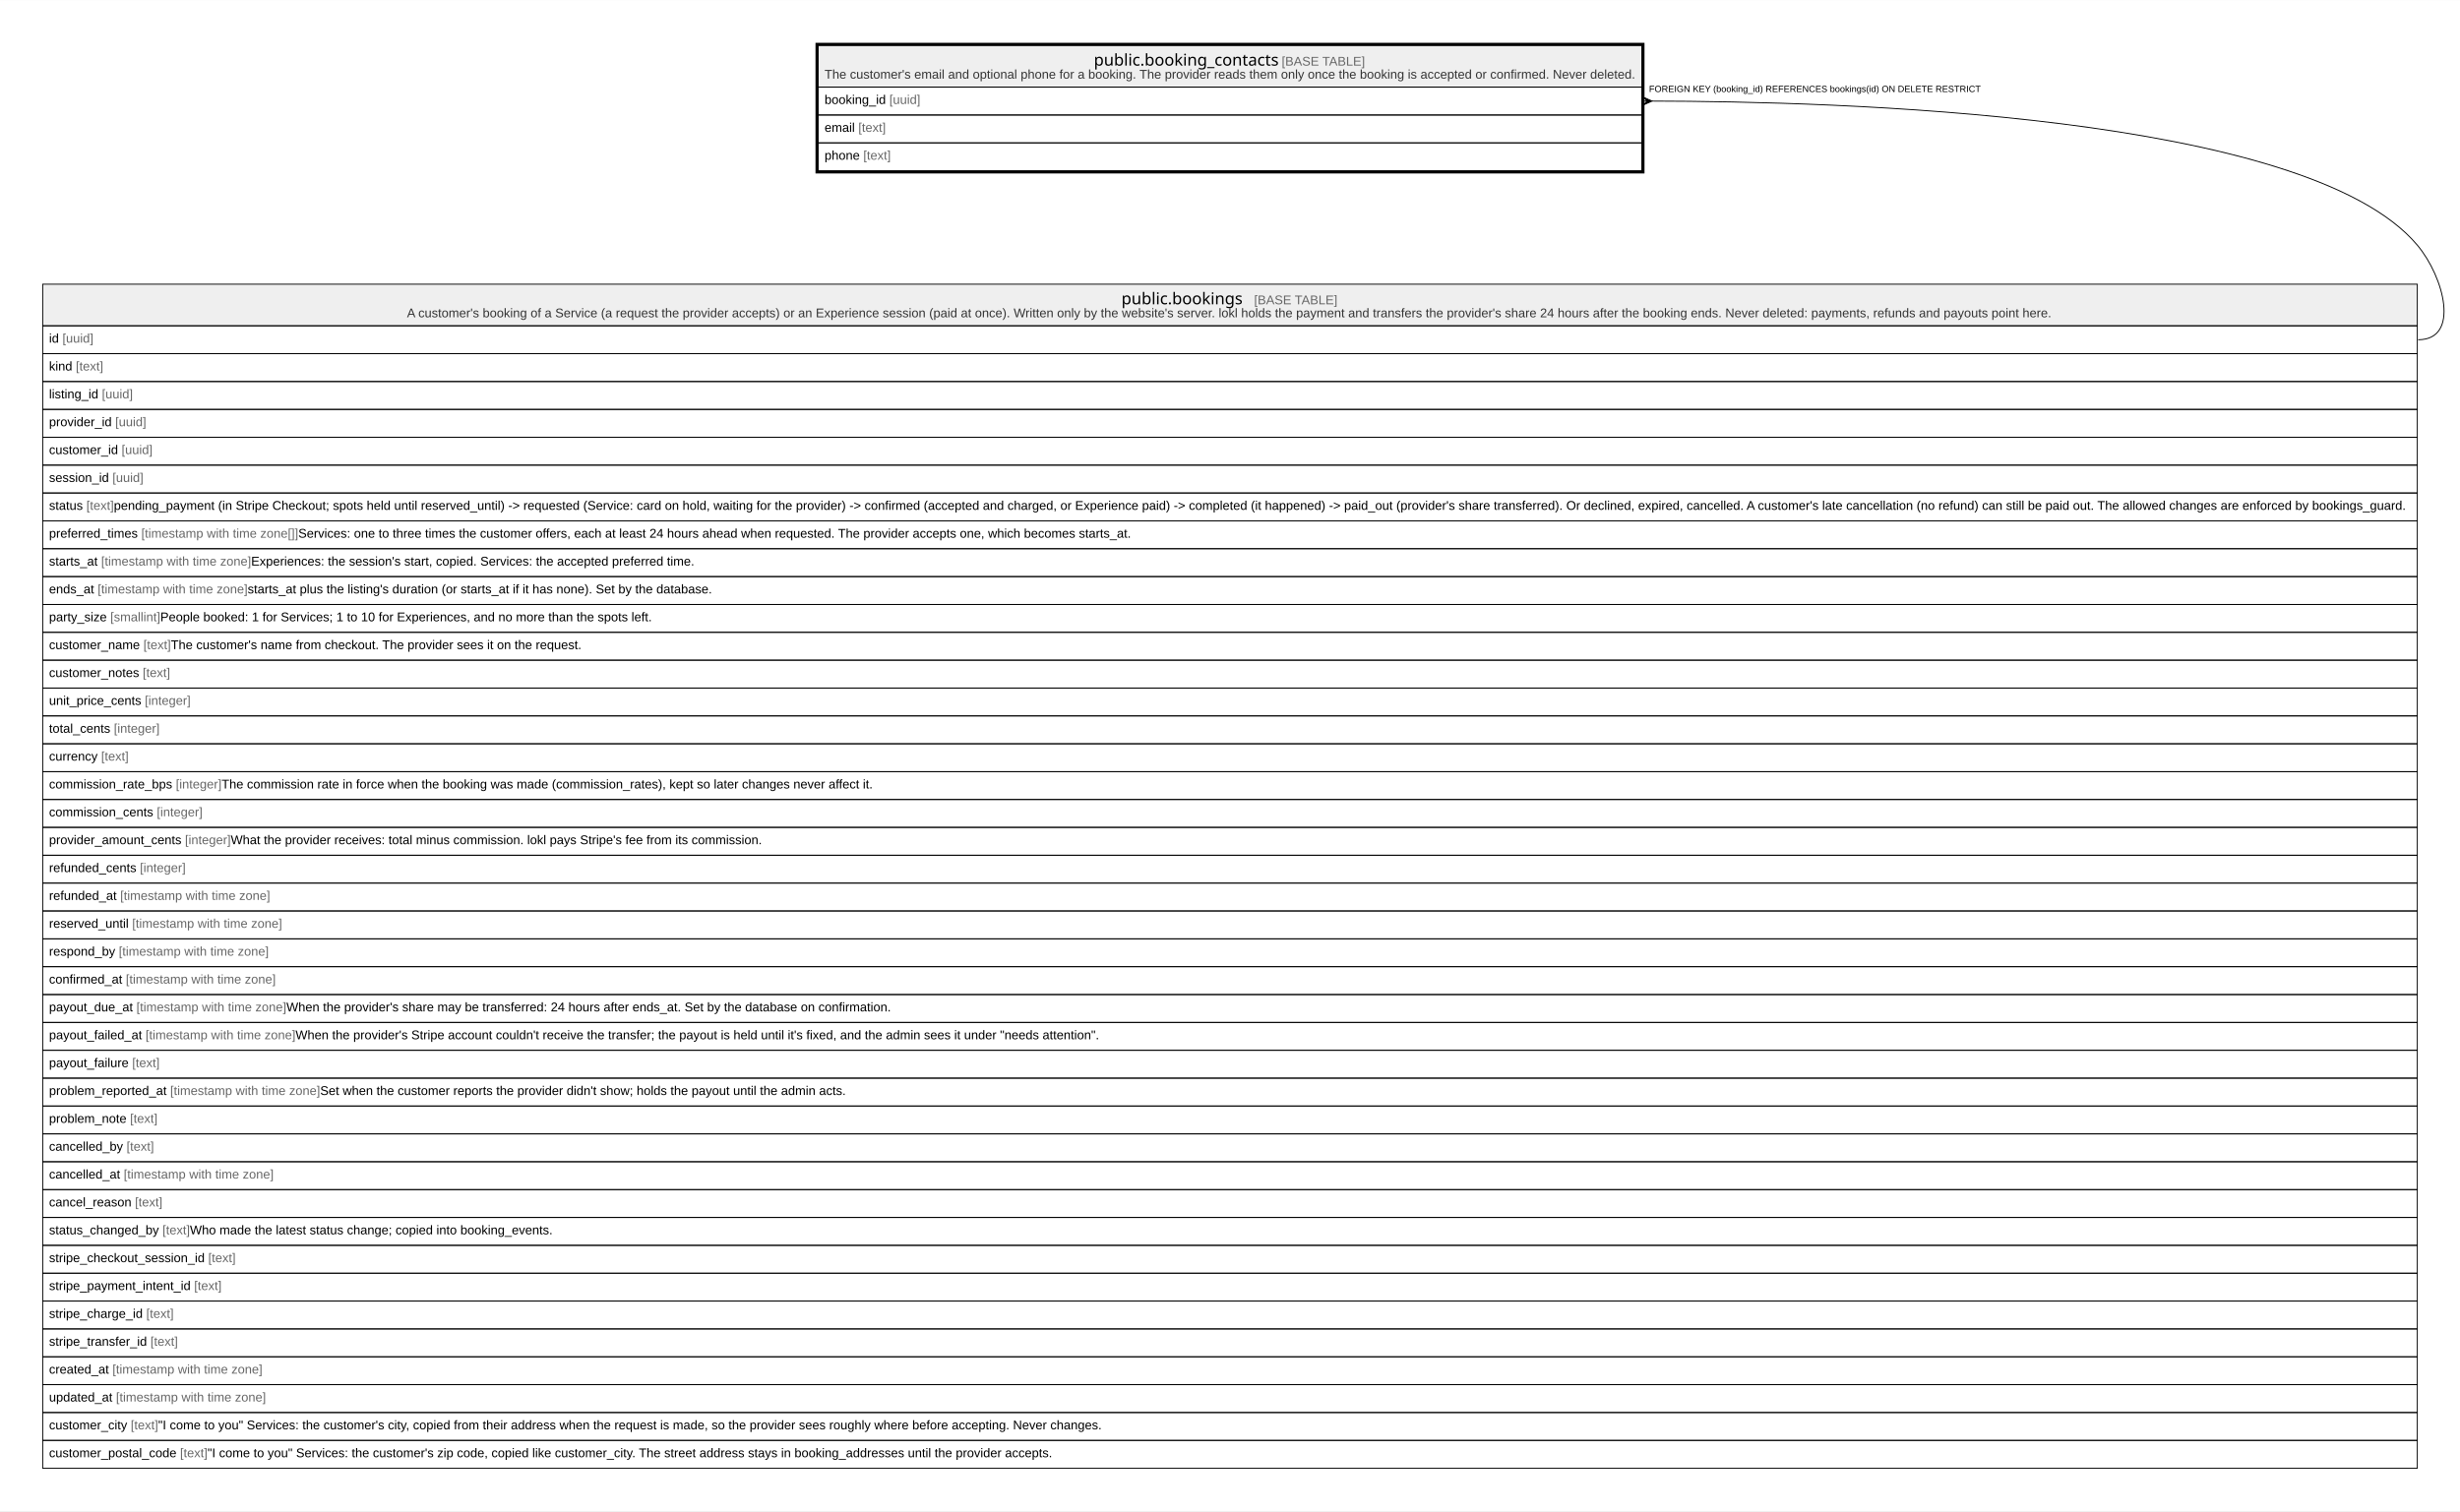
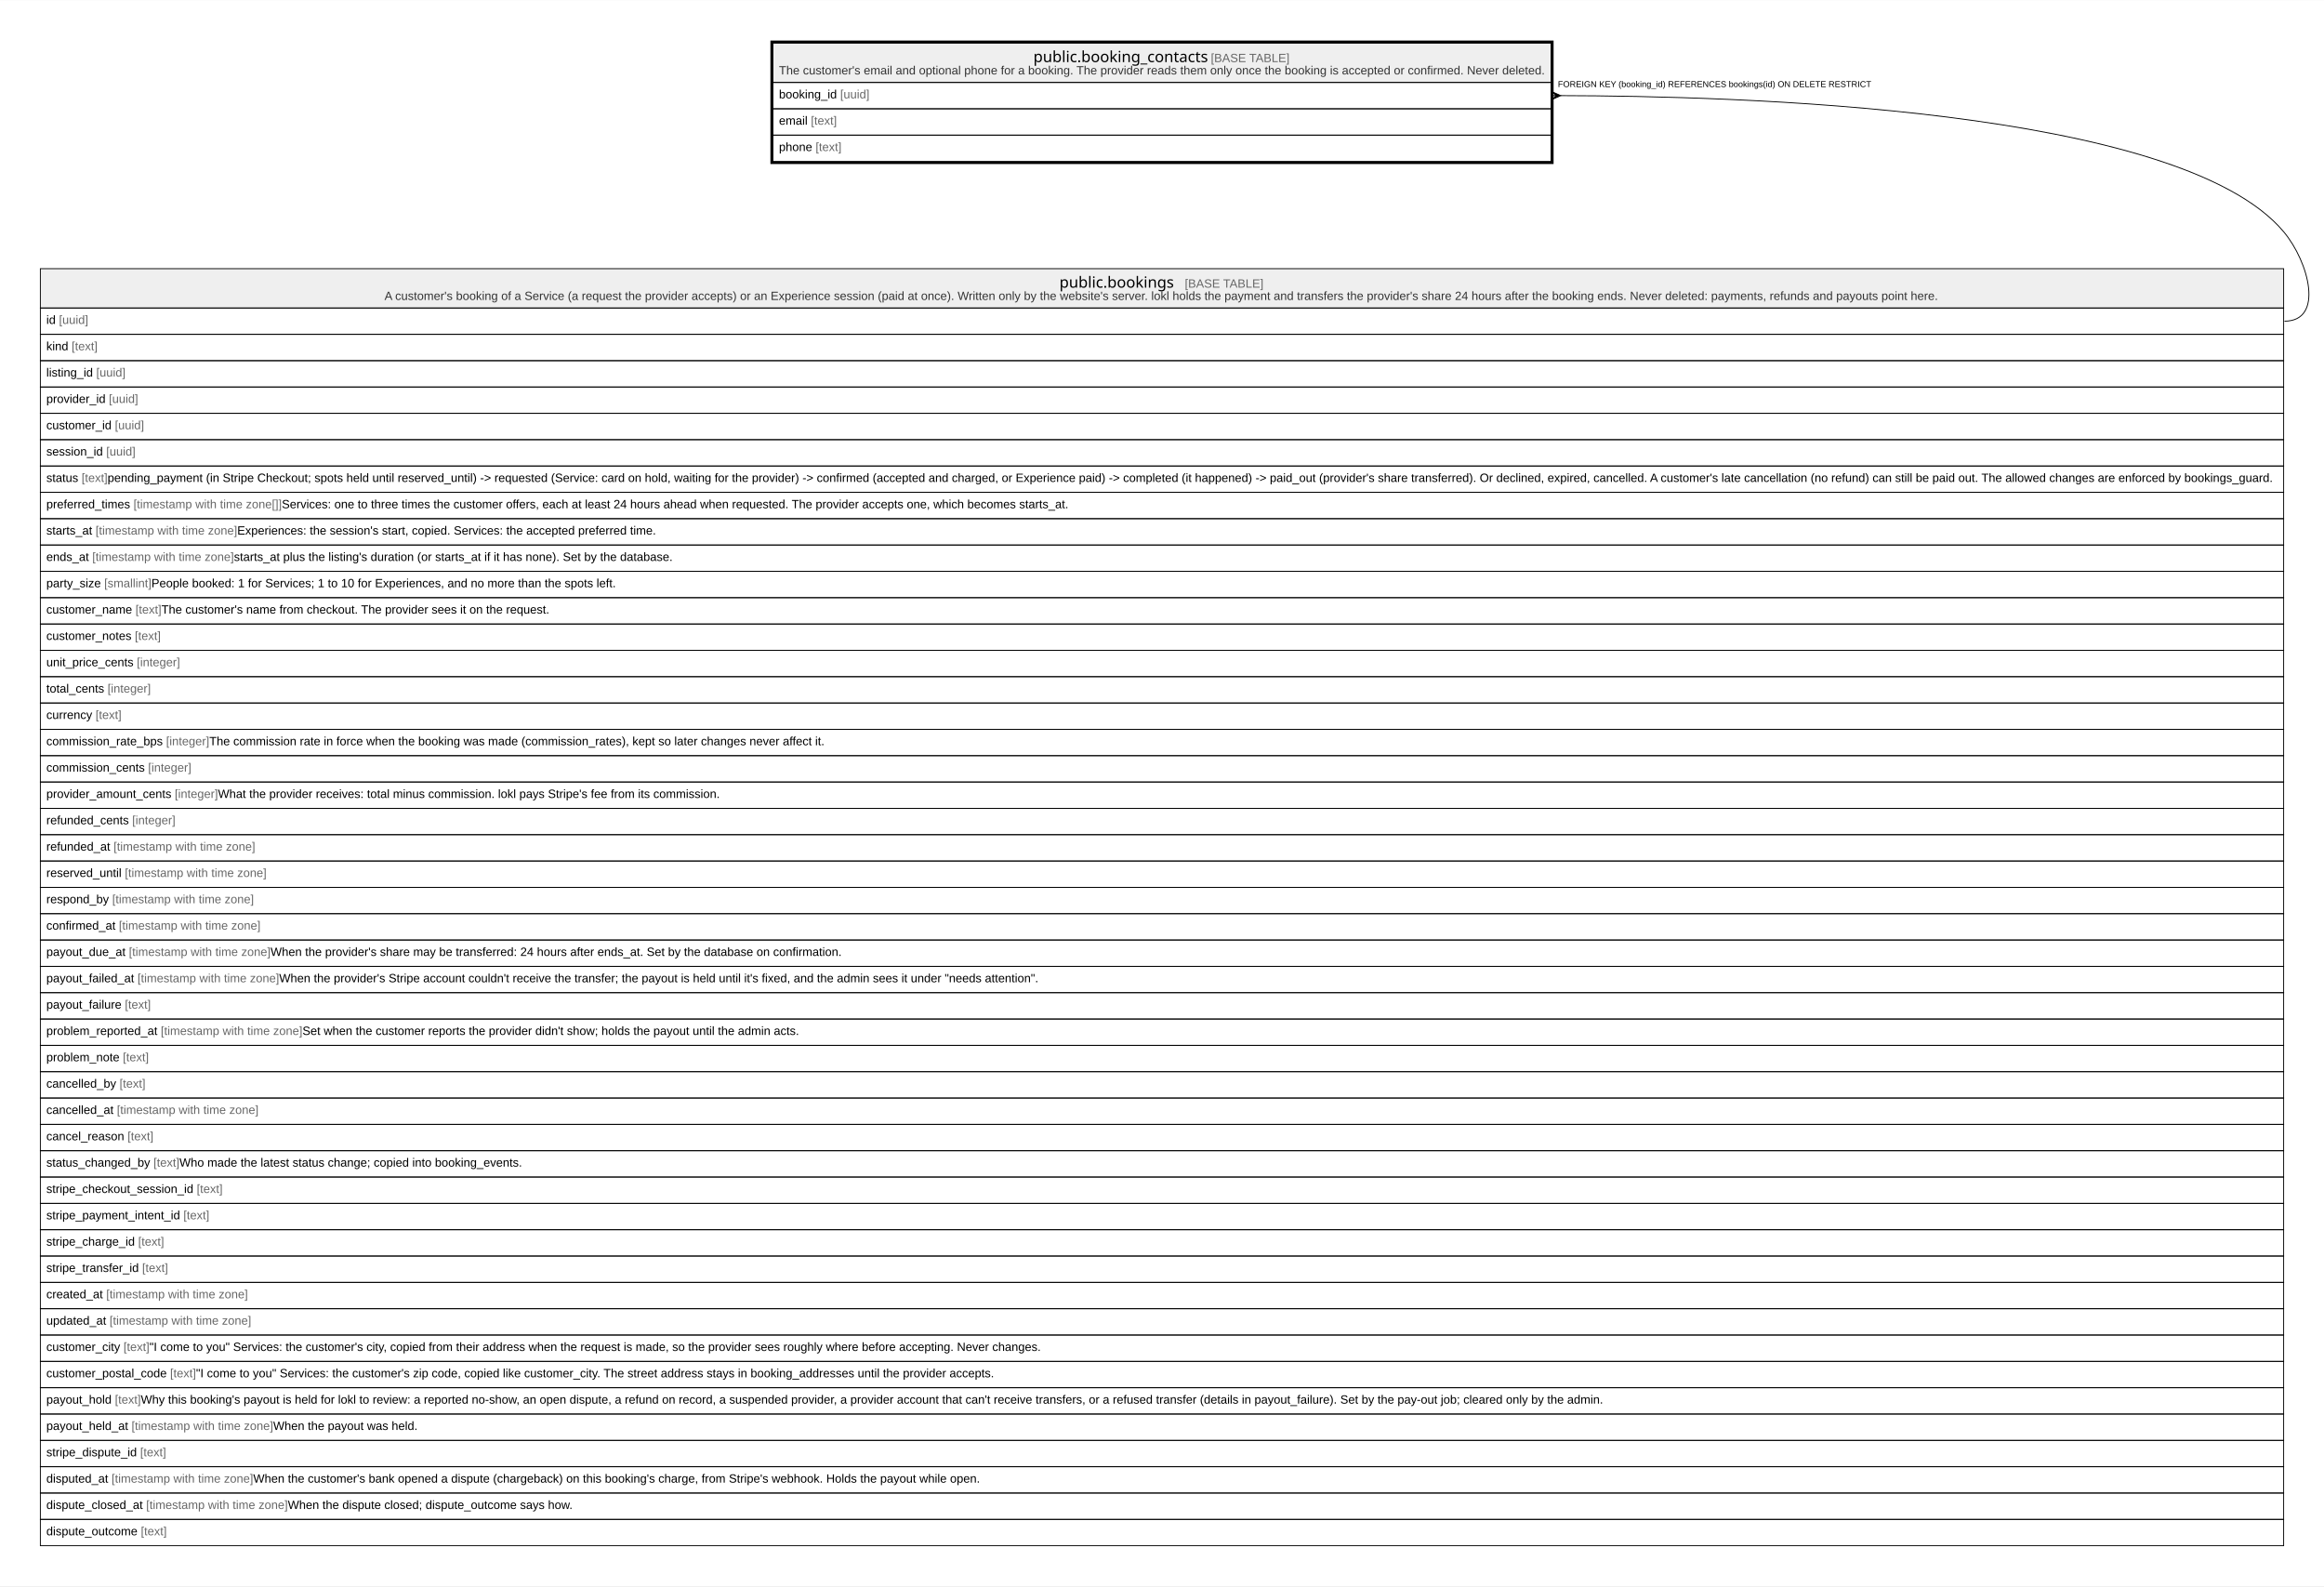
- <svg xmlns="http://www.w3.org/2000/svg" width="2718pt" height="1670pt" viewBox="0.00 0.00 2718.41 1670.00">
-   <g id="graph0" class="graph" transform="scale(1 1) rotate(0) translate(4 1666)">
-     <polygon fill="white" stroke="none" points="-4,4 -4,-1666 2714.41,-1666 2714.41,4 -4,4" />
+ <svg xmlns="http://www.w3.org/2000/svg" width="2718pt" height="1855pt" viewBox="0.00 0.00 2718.41 1854.80">
+   <g id="graph0" class="graph" transform="scale(1 1) rotate(0) translate(4 1850.8)">
+     <polygon fill="white" stroke="none" points="-4,4 -4,-1850.8 2714.41,-1850.8 2714.41,4 -4,4" />
    <g id="node1" class="node">
-       <polygon fill="#efefef" stroke="none" points="900.17,-1569.8 900.17,-1615.8 1810.24,-1615.8 1810.24,-1569.8 900.17,-1569.8" />
-       <polygon fill="none" stroke="black" points="900.17,-1569.8 900.17,-1615.8 1810.24,-1615.8 1810.24,-1569.8 900.17,-1569.8" />
-       <text text-anchor="start" x="1204.73" y="-1593.6" font-family="Arial Bold" font-size="18.00">public.booking_contacts</text>
-       <text text-anchor="start" x="1381.19" y="-1593.6" font-family="Arial" font-size="14.00">    </text>
-       <text text-anchor="start" x="1412.31" y="-1593.6" font-family="Arial" font-size="14.00" fill="#666666">[BASE TABLE]</text>
-       <text text-anchor="start" x="907.17" y="-1579.2" font-family="Arial" font-size="14.00" fill="#333333">The customer's email and optional phone for a booking. The provider reads them only once the booking is accepted or confirmed. Never deleted.</text>
-       <polygon fill="none" stroke="black" points="900.17,-1539 900.17,-1569.8 1810.24,-1569.8 1810.24,-1539 900.17,-1539" />
-       <text text-anchor="start" x="907.17" y="-1551.2" font-family="Arial" font-size="14.00">booking_id </text>
-       <text text-anchor="start" x="978.78" y="-1551.2" font-family="Arial" font-size="14.00" fill="#666666">[uuid]</text>
-       <polygon fill="none" stroke="black" points="900.17,-1508.2 900.17,-1539 1810.24,-1539 1810.24,-1508.2 900.17,-1508.2" />
-       <text text-anchor="start" x="907.17" y="-1520.4" font-family="Arial" font-size="14.00">email </text>
-       <text text-anchor="start" x="944.51" y="-1520.4" font-family="Arial" font-size="14.00" fill="#666666">[text]</text>
-       <polygon fill="none" stroke="black" points="900.17,-1477.4 900.17,-1508.2 1810.24,-1508.2 1810.24,-1477.4 900.17,-1477.4" />
-       <text text-anchor="start" x="907.17" y="-1489.6" font-family="Arial" font-size="14.00">phone </text>
-       <text text-anchor="start" x="949.99" y="-1489.6" font-family="Arial" font-size="14.00" fill="#666666">[text]</text>
-       <polygon fill="none" stroke="black" stroke-width="3" points="898.67,-1475.9 898.67,-1617.3 1811.74,-1617.3 1811.74,-1475.9 898.67,-1475.9" />
+       <polygon fill="#efefef" stroke="none" points="900.17,-1754.6 900.17,-1800.6 1810.24,-1800.6 1810.24,-1754.6 900.17,-1754.6" />
+       <polygon fill="none" stroke="black" points="900.17,-1754.6 900.17,-1800.6 1810.24,-1800.6 1810.24,-1754.6 900.17,-1754.6" />
+       <text text-anchor="start" x="1204.73" y="-1778.4" font-family="Arial Bold" font-size="18.00">public.booking_contacts</text>
+       <text text-anchor="start" x="1381.19" y="-1778.4" font-family="Arial" font-size="14.00">    </text>
+       <text text-anchor="start" x="1412.31" y="-1778.4" font-family="Arial" font-size="14.00" fill="#666666">[BASE TABLE]</text>
+       <text text-anchor="start" x="907.17" y="-1764" font-family="Arial" font-size="14.00" fill="#333333">The customer's email and optional phone for a booking. The provider reads them only once the booking is accepted or confirmed. Never deleted.</text>
+       <polygon fill="none" stroke="black" points="900.17,-1723.8 900.17,-1754.6 1810.24,-1754.6 1810.24,-1723.8 900.17,-1723.8" />
+       <text text-anchor="start" x="907.17" y="-1736" font-family="Arial" font-size="14.00">booking_id </text>
+       <text text-anchor="start" x="978.78" y="-1736" font-family="Arial" font-size="14.00" fill="#666666">[uuid]</text>
+       <polygon fill="none" stroke="black" points="900.17,-1693 900.17,-1723.8 1810.24,-1723.8 1810.24,-1693 900.17,-1693" />
+       <text text-anchor="start" x="907.17" y="-1705.2" font-family="Arial" font-size="14.00">email </text>
+       <text text-anchor="start" x="944.51" y="-1705.2" font-family="Arial" font-size="14.00" fill="#666666">[text]</text>
+       <polygon fill="none" stroke="black" points="900.17,-1662.2 900.17,-1693 1810.24,-1693 1810.24,-1662.2 900.17,-1662.2" />
+       <text text-anchor="start" x="907.17" y="-1674.4" font-family="Arial" font-size="14.00">phone </text>
+       <text text-anchor="start" x="949.99" y="-1674.4" font-family="Arial" font-size="14.00" fill="#666666">[text]</text>
+       <polygon fill="none" stroke="black" stroke-width="3" points="898.67,-1660.7 898.67,-1802.1 1811.74,-1802.1 1811.74,-1660.7 898.67,-1660.7" />
    </g>
    <g id="node2" class="node">
-       <polygon fill="#efefef" stroke="none" points="43.2,-1306 43.2,-1352 2667.21,-1352 2667.21,-1306 43.2,-1306" />
-       <polygon fill="none" stroke="black" points="43.2,-1306 43.2,-1352 2667.21,-1352 2667.21,-1306 43.2,-1306" />
-       <text text-anchor="start" x="1235.21" y="-1329.8" font-family="Arial Bold" font-size="18.00">public.bookings</text>
-       <text text-anchor="start" x="1350.71" y="-1329.8" font-family="Arial" font-size="14.00">    </text>
-       <text text-anchor="start" x="1381.83" y="-1329.8" font-family="Arial" font-size="14.00" fill="#666666">[BASE TABLE]</text>
-       <text text-anchor="start" x="445.76" y="-1315.4" font-family="Arial" font-size="14.00" fill="#333333">A customer's booking of a Service (a request the provider accepts) or an Experience session (paid at once). Written only by the website's server. lokl holds the payment and transfers the provider's share 24 hours after the booking ends. Never deleted: payments, refunds and payouts point here.</text>
+       <polygon fill="#efefef" stroke="none" points="43.2,-1490.8 43.2,-1536.8 2667.21,-1536.8 2667.21,-1490.8 43.2,-1490.8" />
+       <polygon fill="none" stroke="black" points="43.2,-1490.8 43.2,-1536.8 2667.21,-1536.8 2667.21,-1490.8 43.2,-1490.8" />
+       <text text-anchor="start" x="1235.21" y="-1514.6" font-family="Arial Bold" font-size="18.00">public.bookings</text>
+       <text text-anchor="start" x="1350.71" y="-1514.6" font-family="Arial" font-size="14.00">    </text>
+       <text text-anchor="start" x="1381.83" y="-1514.6" font-family="Arial" font-size="14.00" fill="#666666">[BASE TABLE]</text>
+       <text text-anchor="start" x="445.76" y="-1500.2" font-family="Arial" font-size="14.00" fill="#333333">A customer's booking of a Service (a request the provider accepts) or an Experience session (paid at once). Written only by the website's server. lokl holds the payment and transfers the provider's share 24 hours after the booking ends. Never deleted: payments, refunds and payouts point here.</text>
+       <polygon fill="none" stroke="black" points="43.2,-1460 43.2,-1490.8 2667.21,-1490.8 2667.21,-1460 43.2,-1460" />
+       <text text-anchor="start" x="50.2" y="-1472.2" font-family="Arial" font-size="14.00">id </text>
+       <text text-anchor="start" x="64.99" y="-1472.2" font-family="Arial" font-size="14.00" fill="#666666">[uuid]</text>
+       <polygon fill="none" stroke="black" points="43.2,-1429.2 43.2,-1460 2667.21,-1460 2667.21,-1429.2 43.2,-1429.2" />
+       <text text-anchor="start" x="50.2" y="-1441.4" font-family="Arial" font-size="14.00">kind </text>
+       <text text-anchor="start" x="79.77" y="-1441.4" font-family="Arial" font-size="14.00" fill="#666666">[text]</text>
+       <polygon fill="none" stroke="black" points="43.2,-1398.4 43.2,-1429.2 2667.21,-1429.2 2667.21,-1398.4 43.2,-1398.4" />
+       <text text-anchor="start" x="50.2" y="-1410.6" font-family="Arial" font-size="14.00">listing_id </text>
+       <text text-anchor="start" x="108.57" y="-1410.6" font-family="Arial" font-size="14.00" fill="#666666">[uuid]</text>
+       <polygon fill="none" stroke="black" points="43.2,-1367.6 43.2,-1398.4 2667.21,-1398.4 2667.21,-1367.6 43.2,-1367.6" />
+       <text text-anchor="start" x="50.2" y="-1379.8" font-family="Arial" font-size="14.00">provider_id </text>
+       <text text-anchor="start" x="123.35" y="-1379.8" font-family="Arial" font-size="14.00" fill="#666666">[uuid]</text>
+       <polygon fill="none" stroke="black" points="43.2,-1336.8 43.2,-1367.6 2667.21,-1367.6 2667.21,-1336.8 43.2,-1336.8" />
+       <text text-anchor="start" x="50.2" y="-1349" font-family="Arial" font-size="14.00">customer_id </text>
+       <text text-anchor="start" x="130.34" y="-1349" font-family="Arial" font-size="14.00" fill="#666666">[uuid]</text>
+       <polygon fill="none" stroke="black" points="43.2,-1306 43.2,-1336.8 2667.21,-1336.8 2667.21,-1306 43.2,-1306" />
+       <text text-anchor="start" x="50.2" y="-1318.2" font-family="Arial" font-size="14.00">session_id </text>
+       <text text-anchor="start" x="120.24" y="-1318.2" font-family="Arial" font-size="14.00" fill="#666666">[uuid]</text>
      <polygon fill="none" stroke="black" points="43.2,-1275.2 43.2,-1306 2667.21,-1306 2667.21,-1275.2 43.2,-1275.2" />
-       <text text-anchor="start" x="50.2" y="-1287.4" font-family="Arial" font-size="14.00">id </text>
-       <text text-anchor="start" x="64.99" y="-1287.4" font-family="Arial" font-size="14.00" fill="#666666">[uuid]</text>
+       <text text-anchor="start" x="50.2" y="-1287.4" font-family="Arial" font-size="14.00">status </text>
+       <text text-anchor="start" x="91.44" y="-1287.4" font-family="Arial" font-size="14.00" fill="#666666">[text]</text>
+       <text text-anchor="start" x="121.79" y="-1287.4" font-family="Arial" font-size="14.00"> pending_payment (in Stripe Checkout; spots held until reserved_until) -&gt; requested (Service: card on hold, waiting for the provider) -&gt; confirmed (accepted and charged, or Experience paid) -&gt; completed (it happened) -&gt; paid_out (provider's share transferred). Or declined, expired, cancelled. A customer's late cancellation (no refund) can still be paid out. The allowed changes are enforced by bookings_guard.</text>
      <polygon fill="none" stroke="black" points="43.2,-1244.4 43.2,-1275.2 2667.21,-1275.2 2667.21,-1244.4 43.2,-1244.4" />
-       <text text-anchor="start" x="50.2" y="-1256.6" font-family="Arial" font-size="14.00">kind </text>
-       <text text-anchor="start" x="79.77" y="-1256.6" font-family="Arial" font-size="14.00" fill="#666666">[text]</text>
+       <text text-anchor="start" x="50.2" y="-1256.6" font-family="Arial" font-size="14.00">preferred_times </text>
+       <text text-anchor="start" x="152.13" y="-1256.6" font-family="Arial" font-size="14.00" fill="#666666">[timestamp with time zone[]]</text>
+       <text text-anchor="start" x="325.63" y="-1256.6" font-family="Arial" font-size="14.00"> Services: one to three times the customer offers, each at least 24 hours ahead when requested. The provider accepts one, which becomes starts_at.</text>
      <polygon fill="none" stroke="black" points="43.2,-1213.6 43.2,-1244.4 2667.21,-1244.4 2667.21,-1213.6 43.2,-1213.6" />
-       <text text-anchor="start" x="50.2" y="-1225.8" font-family="Arial" font-size="14.00">listing_id </text>
-       <text text-anchor="start" x="108.57" y="-1225.8" font-family="Arial" font-size="14.00" fill="#666666">[uuid]</text>
+       <text text-anchor="start" x="50.2" y="-1225.8" font-family="Arial" font-size="14.00">starts_at </text>
+       <text text-anchor="start" x="107.78" y="-1225.8" font-family="Arial" font-size="14.00" fill="#666666">[timestamp with time zone]</text>
+       <text text-anchor="start" x="273.5" y="-1225.8" font-family="Arial" font-size="14.00"> Experiences: the session's start, copied. Services: the accepted preferred time.</text>
      <polygon fill="none" stroke="black" points="43.2,-1182.8 43.2,-1213.6 2667.21,-1213.6 2667.21,-1182.8 43.2,-1182.8" />
-       <text text-anchor="start" x="50.2" y="-1195" font-family="Arial" font-size="14.00">provider_id </text>
-       <text text-anchor="start" x="123.35" y="-1195" font-family="Arial" font-size="14.00" fill="#666666">[uuid]</text>
+       <text text-anchor="start" x="50.2" y="-1195" font-family="Arial" font-size="14.00">ends_at </text>
+       <text text-anchor="start" x="103.91" y="-1195" font-family="Arial" font-size="14.00" fill="#666666">[timestamp with time zone]</text>
+       <text text-anchor="start" x="269.63" y="-1195" font-family="Arial" font-size="14.00"> starts_at plus the listing's duration (or starts_at if it has none). Set by the database.</text>
      <polygon fill="none" stroke="black" points="43.2,-1152 43.2,-1182.8 2667.21,-1182.8 2667.21,-1152 43.2,-1152" />
-       <text text-anchor="start" x="50.2" y="-1164.2" font-family="Arial" font-size="14.00">customer_id </text>
-       <text text-anchor="start" x="130.34" y="-1164.2" font-family="Arial" font-size="14.00" fill="#666666">[uuid]</text>
+       <text text-anchor="start" x="50.2" y="-1164.2" font-family="Arial" font-size="14.00">party_size </text>
+       <text text-anchor="start" x="117.9" y="-1164.2" font-family="Arial" font-size="14.00" fill="#666666">[smallint]</text>
+       <text text-anchor="start" x="173.13" y="-1164.2" font-family="Arial" font-size="14.00"> People booked: 1 for Services; 1 to 10 for Experiences, and no more than the spots left.</text>
      <polygon fill="none" stroke="black" points="43.2,-1121.2 43.2,-1152 2667.21,-1152 2667.21,-1121.2 43.2,-1121.2" />
-       <text text-anchor="start" x="50.2" y="-1133.4" font-family="Arial" font-size="14.00">session_id </text>
-       <text text-anchor="start" x="120.24" y="-1133.4" font-family="Arial" font-size="14.00" fill="#666666">[uuid]</text>
+       <text text-anchor="start" x="50.2" y="-1133.4" font-family="Arial" font-size="14.00">customer_name </text>
+       <text text-anchor="start" x="154.47" y="-1133.4" font-family="Arial" font-size="14.00" fill="#666666">[text]</text>
+       <text text-anchor="start" x="184.81" y="-1133.4" font-family="Arial" font-size="14.00"> The customer's name from checkout. The provider sees it on the request.</text>
      <polygon fill="none" stroke="black" points="43.2,-1090.4 43.2,-1121.2 2667.21,-1121.2 2667.21,-1090.4 43.2,-1090.4" />
-       <text text-anchor="start" x="50.2" y="-1102.6" font-family="Arial" font-size="14.00">status </text>
-       <text text-anchor="start" x="91.44" y="-1102.6" font-family="Arial" font-size="14.00" fill="#666666">[text]</text>
-       <text text-anchor="start" x="121.79" y="-1102.6" font-family="Arial" font-size="14.00"> pending_payment (in Stripe Checkout; spots held until reserved_until) -&gt; requested (Service: card on hold, waiting for the provider) -&gt; confirmed (accepted and charged, or Experience paid) -&gt; completed (it happened) -&gt; paid_out (provider's share transferred). Or declined, expired, cancelled. A customer's late cancellation (no refund) can still be paid out. The allowed changes are enforced by bookings_guard.</text>
+       <text text-anchor="start" x="50.2" y="-1102.6" font-family="Arial" font-size="14.00">customer_notes </text>
+       <text text-anchor="start" x="153.7" y="-1102.6" font-family="Arial" font-size="14.00" fill="#666666">[text]</text>
      <polygon fill="none" stroke="black" points="43.2,-1059.6 43.2,-1090.4 2667.21,-1090.4 2667.21,-1059.6 43.2,-1059.6" />
-       <text text-anchor="start" x="50.2" y="-1071.8" font-family="Arial" font-size="14.00">preferred_times </text>
-       <text text-anchor="start" x="152.13" y="-1071.8" font-family="Arial" font-size="14.00" fill="#666666">[timestamp with time zone[]]</text>
-       <text text-anchor="start" x="325.63" y="-1071.8" font-family="Arial" font-size="14.00"> Services: one to three times the customer offers, each at least 24 hours ahead when requested. The provider accepts one, which becomes starts_at.</text>
+       <text text-anchor="start" x="50.2" y="-1071.8" font-family="Arial" font-size="14.00">unit_price_cents </text>
+       <text text-anchor="start" x="156.04" y="-1071.8" font-family="Arial" font-size="14.00" fill="#666666">[integer]</text>
      <polygon fill="none" stroke="black" points="43.2,-1028.8 43.2,-1059.6 2667.21,-1059.6 2667.21,-1028.8 43.2,-1028.8" />
-       <text text-anchor="start" x="50.2" y="-1041" font-family="Arial" font-size="14.00">starts_at </text>
-       <text text-anchor="start" x="107.78" y="-1041" font-family="Arial" font-size="14.00" fill="#666666">[timestamp with time zone]</text>
-       <text text-anchor="start" x="273.5" y="-1041" font-family="Arial" font-size="14.00"> Experiences: the session's start, copied. Services: the accepted preferred time.</text>
+       <text text-anchor="start" x="50.2" y="-1041" font-family="Arial" font-size="14.00">total_cents </text>
+       <text text-anchor="start" x="121.8" y="-1041" font-family="Arial" font-size="14.00" fill="#666666">[integer]</text>
      <polygon fill="none" stroke="black" points="43.2,-998 43.2,-1028.8 2667.21,-1028.8 2667.21,-998 43.2,-998" />
-       <text text-anchor="start" x="50.2" y="-1010.2" font-family="Arial" font-size="14.00">ends_at </text>
-       <text text-anchor="start" x="103.91" y="-1010.2" font-family="Arial" font-size="14.00" fill="#666666">[timestamp with time zone]</text>
-       <text text-anchor="start" x="269.63" y="-1010.2" font-family="Arial" font-size="14.00"> starts_at plus the listing's duration (or starts_at if it has none). Set by the database.</text>
+       <text text-anchor="start" x="50.2" y="-1010.2" font-family="Arial" font-size="14.00">currency </text>
+       <text text-anchor="start" x="107.77" y="-1010.2" font-family="Arial" font-size="14.00" fill="#666666">[text]</text>
      <polygon fill="none" stroke="black" points="43.2,-967.2 43.2,-998 2667.21,-998 2667.21,-967.2 43.2,-967.2" />
-       <text text-anchor="start" x="50.2" y="-979.4" font-family="Arial" font-size="14.00">party_size </text>
-       <text text-anchor="start" x="117.9" y="-979.4" font-family="Arial" font-size="14.00" fill="#666666">[smallint]</text>
-       <text text-anchor="start" x="173.13" y="-979.4" font-family="Arial" font-size="14.00"> People booked: 1 for Services; 1 to 10 for Experiences, and no more than the spots left.</text>
+       <text text-anchor="start" x="50.2" y="-979.4" font-family="Arial" font-size="14.00">commission_rate_bps </text>
+       <text text-anchor="start" x="190.26" y="-979.4" font-family="Arial" font-size="14.00" fill="#666666">[integer]</text>
+       <text text-anchor="start" x="240.85" y="-979.4" font-family="Arial" font-size="14.00"> The commission rate in force when the booking was made (commission_rates), kept so later changes never affect it.</text>
      <polygon fill="none" stroke="black" points="43.2,-936.4 43.2,-967.2 2667.21,-967.2 2667.21,-936.4 43.2,-936.4" />
-       <text text-anchor="start" x="50.2" y="-948.6" font-family="Arial" font-size="14.00">customer_name </text>
-       <text text-anchor="start" x="154.47" y="-948.6" font-family="Arial" font-size="14.00" fill="#666666">[text]</text>
-       <text text-anchor="start" x="184.81" y="-948.6" font-family="Arial" font-size="14.00"> The customer's name from checkout. The provider sees it on the request.</text>
+       <text text-anchor="start" x="50.2" y="-948.6" font-family="Arial" font-size="14.00">commission_cents </text>
+       <text text-anchor="start" x="169.24" y="-948.6" font-family="Arial" font-size="14.00" fill="#666666">[integer]</text>
      <polygon fill="none" stroke="black" points="43.2,-905.6 43.2,-936.4 2667.21,-936.4 2667.21,-905.6 43.2,-905.6" />
-       <text text-anchor="start" x="50.2" y="-917.8" font-family="Arial" font-size="14.00">customer_notes </text>
-       <text text-anchor="start" x="153.7" y="-917.8" font-family="Arial" font-size="14.00" fill="#666666">[text]</text>
+       <text text-anchor="start" x="50.2" y="-917.8" font-family="Arial" font-size="14.00">provider_amount_cents </text>
+       <text text-anchor="start" x="200.4" y="-917.8" font-family="Arial" font-size="14.00" fill="#666666">[integer]</text>
+       <text text-anchor="start" x="250.99" y="-917.8" font-family="Arial" font-size="14.00"> What the provider receives: total minus commission. lokl pays Stripe's fee from its commission.</text>
      <polygon fill="none" stroke="black" points="43.2,-874.8 43.2,-905.6 2667.21,-905.6 2667.21,-874.8 43.2,-874.8" />
-       <text text-anchor="start" x="50.2" y="-887" font-family="Arial" font-size="14.00">unit_price_cents </text>
-       <text text-anchor="start" x="156.04" y="-887" font-family="Arial" font-size="14.00" fill="#666666">[integer]</text>
+       <text text-anchor="start" x="50.2" y="-887" font-family="Arial" font-size="14.00">refunded_cents </text>
+       <text text-anchor="start" x="150.61" y="-887" font-family="Arial" font-size="14.00" fill="#666666">[integer]</text>
      <polygon fill="none" stroke="black" points="43.2,-844 43.2,-874.8 2667.21,-874.8 2667.21,-844 43.2,-844" />
-       <text text-anchor="start" x="50.2" y="-856.2" font-family="Arial" font-size="14.00">total_cents </text>
-       <text text-anchor="start" x="121.8" y="-856.2" font-family="Arial" font-size="14.00" fill="#666666">[integer]</text>
+       <text text-anchor="start" x="50.2" y="-856.2" font-family="Arial" font-size="14.00">refunded_at </text>
+       <text text-anchor="start" x="128.82" y="-856.2" font-family="Arial" font-size="14.00" fill="#666666">[timestamp with time zone]</text>
      <polygon fill="none" stroke="black" points="43.2,-813.2 43.2,-844 2667.21,-844 2667.21,-813.2 43.2,-813.2" />
-       <text text-anchor="start" x="50.2" y="-825.4" font-family="Arial" font-size="14.00">currency </text>
-       <text text-anchor="start" x="107.77" y="-825.4" font-family="Arial" font-size="14.00" fill="#666666">[text]</text>
+       <text text-anchor="start" x="50.2" y="-825.4" font-family="Arial" font-size="14.00">reserved_until </text>
+       <text text-anchor="start" x="142.03" y="-825.4" font-family="Arial" font-size="14.00" fill="#666666">[timestamp with time zone]</text>
      <polygon fill="none" stroke="black" points="43.2,-782.4 43.2,-813.2 2667.21,-813.2 2667.21,-782.4 43.2,-782.4" />
-       <text text-anchor="start" x="50.2" y="-794.6" font-family="Arial" font-size="14.00">commission_rate_bps </text>
-       <text text-anchor="start" x="190.26" y="-794.6" font-family="Arial" font-size="14.00" fill="#666666">[integer]</text>
-       <text text-anchor="start" x="240.85" y="-794.6" font-family="Arial" font-size="14.00"> The commission rate in force when the booking was made (commission_rates), kept so later changes never affect it.</text>
+       <text text-anchor="start" x="50.2" y="-794.6" font-family="Arial" font-size="14.00">respond_by </text>
+       <text text-anchor="start" x="127.25" y="-794.6" font-family="Arial" font-size="14.00" fill="#666666">[timestamp with time zone]</text>
      <polygon fill="none" stroke="black" points="43.2,-751.6 43.2,-782.4 2667.21,-782.4 2667.21,-751.6 43.2,-751.6" />
-       <text text-anchor="start" x="50.2" y="-763.8" font-family="Arial" font-size="14.00">commission_cents </text>
-       <text text-anchor="start" x="169.24" y="-763.8" font-family="Arial" font-size="14.00" fill="#666666">[integer]</text>
+       <text text-anchor="start" x="50.2" y="-763.8" font-family="Arial" font-size="14.00">confirmed_at </text>
+       <text text-anchor="start" x="135.02" y="-763.8" font-family="Arial" font-size="14.00" fill="#666666">[timestamp with time zone]</text>
      <polygon fill="none" stroke="black" points="43.2,-720.8 43.2,-751.6 2667.21,-751.6 2667.21,-720.8 43.2,-720.8" />
-       <text text-anchor="start" x="50.2" y="-733" font-family="Arial" font-size="14.00">provider_amount_cents </text>
-       <text text-anchor="start" x="200.4" y="-733" font-family="Arial" font-size="14.00" fill="#666666">[integer]</text>
-       <text text-anchor="start" x="250.99" y="-733" font-family="Arial" font-size="14.00"> What the provider receives: total minus commission. lokl pays Stripe's fee from its commission.</text>
+       <text text-anchor="start" x="50.2" y="-733" font-family="Arial" font-size="14.00">payout_due_at </text>
+       <text text-anchor="start" x="146.73" y="-733" font-family="Arial" font-size="14.00" fill="#666666">[timestamp with time zone]</text>
+       <text text-anchor="start" x="312.45" y="-733" font-family="Arial" font-size="14.00"> When the provider's share may be transferred: 24 hours after ends_at. Set by the database on confirmation.</text>
      <polygon fill="none" stroke="black" points="43.2,-690 43.2,-720.8 2667.21,-720.8 2667.21,-690 43.2,-690" />
-       <text text-anchor="start" x="50.2" y="-702.2" font-family="Arial" font-size="14.00">refunded_cents </text>
-       <text text-anchor="start" x="150.61" y="-702.2" font-family="Arial" font-size="14.00" fill="#666666">[integer]</text>
+       <text text-anchor="start" x="50.2" y="-702.2" font-family="Arial" font-size="14.00">payout_failed_at </text>
+       <text text-anchor="start" x="156.84" y="-702.2" font-family="Arial" font-size="14.00" fill="#666666">[timestamp with time zone]</text>
+       <text text-anchor="start" x="322.56" y="-702.2" font-family="Arial" font-size="14.00"> When the provider's Stripe account couldn't receive the transfer; the payout is held until it's fixed, and the admin sees it under "needs attention".</text>
      <polygon fill="none" stroke="black" points="43.2,-659.2 43.2,-690 2667.21,-690 2667.21,-659.2 43.2,-659.2" />
-       <text text-anchor="start" x="50.2" y="-671.4" font-family="Arial" font-size="14.00">refunded_at </text>
-       <text text-anchor="start" x="128.82" y="-671.4" font-family="Arial" font-size="14.00" fill="#666666">[timestamp with time zone]</text>
+       <text text-anchor="start" x="50.2" y="-671.4" font-family="Arial" font-size="14.00">payout_failure </text>
+       <text text-anchor="start" x="142.04" y="-671.4" font-family="Arial" font-size="14.00" fill="#666666">[text]</text>
      <polygon fill="none" stroke="black" points="43.2,-628.4 43.2,-659.2 2667.21,-659.2 2667.21,-628.4 43.2,-628.4" />
-       <text text-anchor="start" x="50.2" y="-640.6" font-family="Arial" font-size="14.00">reserved_until </text>
-       <text text-anchor="start" x="142.03" y="-640.6" font-family="Arial" font-size="14.00" fill="#666666">[timestamp with time zone]</text>
+       <text text-anchor="start" x="50.2" y="-640.6" font-family="Arial" font-size="14.00">problem_reported_at </text>
+       <text text-anchor="start" x="184.06" y="-640.6" font-family="Arial" font-size="14.00" fill="#666666">[timestamp with time zone]</text>
+       <text text-anchor="start" x="349.78" y="-640.6" font-family="Arial" font-size="14.00"> Set when the customer reports the provider didn't show; holds the payout until the admin acts.</text>
      <polygon fill="none" stroke="black" points="43.2,-597.6 43.2,-628.4 2667.21,-628.4 2667.21,-597.6 43.2,-597.6" />
-       <text text-anchor="start" x="50.2" y="-609.8" font-family="Arial" font-size="14.00">respond_by </text>
-       <text text-anchor="start" x="127.25" y="-609.8" font-family="Arial" font-size="14.00" fill="#666666">[timestamp with time zone]</text>
+       <text text-anchor="start" x="50.2" y="-609.8" font-family="Arial" font-size="14.00">problem_note </text>
+       <text text-anchor="start" x="139.7" y="-609.8" font-family="Arial" font-size="14.00" fill="#666666">[text]</text>
      <polygon fill="none" stroke="black" points="43.2,-566.8 43.2,-597.6 2667.21,-597.6 2667.21,-566.8 43.2,-566.8" />
-       <text text-anchor="start" x="50.2" y="-579" font-family="Arial" font-size="14.00">confirmed_at </text>
-       <text text-anchor="start" x="135.02" y="-579" font-family="Arial" font-size="14.00" fill="#666666">[timestamp with time zone]</text>
+       <text text-anchor="start" x="50.2" y="-579" font-family="Arial" font-size="14.00">cancelled_by </text>
+       <text text-anchor="start" x="135.81" y="-579" font-family="Arial" font-size="14.00" fill="#666666">[text]</text>
      <polygon fill="none" stroke="black" points="43.2,-536 43.2,-566.8 2667.21,-566.8 2667.21,-536 43.2,-536" />
-       <text text-anchor="start" x="50.2" y="-548.2" font-family="Arial" font-size="14.00">payout_due_at </text>
-       <text text-anchor="start" x="146.73" y="-548.2" font-family="Arial" font-size="14.00" fill="#666666">[timestamp with time zone]</text>
-       <text text-anchor="start" x="312.45" y="-548.2" font-family="Arial" font-size="14.00"> When the provider's share may be transferred: 24 hours after ends_at. Set by the database on confirmation.</text>
+       <text text-anchor="start" x="50.2" y="-548.2" font-family="Arial" font-size="14.00">cancelled_at </text>
+       <text text-anchor="start" x="132.7" y="-548.2" font-family="Arial" font-size="14.00" fill="#666666">[timestamp with time zone]</text>
      <polygon fill="none" stroke="black" points="43.2,-505.2 43.2,-536 2667.21,-536 2667.21,-505.2 43.2,-505.2" />
-       <text text-anchor="start" x="50.2" y="-517.4" font-family="Arial" font-size="14.00">payout_failed_at </text>
-       <text text-anchor="start" x="156.84" y="-517.4" font-family="Arial" font-size="14.00" fill="#666666">[timestamp with time zone]</text>
-       <text text-anchor="start" x="322.56" y="-517.4" font-family="Arial" font-size="14.00"> When the provider's Stripe account couldn't receive the transfer; the payout is held until it's fixed, and the admin sees it under "needs attention".</text>
+       <text text-anchor="start" x="50.2" y="-517.4" font-family="Arial" font-size="14.00">cancel_reason </text>
+       <text text-anchor="start" x="145.15" y="-517.4" font-family="Arial" font-size="14.00" fill="#666666">[text]</text>
      <polygon fill="none" stroke="black" points="43.2,-474.4 43.2,-505.2 2667.21,-505.2 2667.21,-474.4 43.2,-474.4" />
-       <text text-anchor="start" x="50.2" y="-486.6" font-family="Arial" font-size="14.00">payout_failure </text>
-       <text text-anchor="start" x="142.04" y="-486.6" font-family="Arial" font-size="14.00" fill="#666666">[text]</text>
+       <text text-anchor="start" x="50.2" y="-486.6" font-family="Arial" font-size="14.00">status_changed_by </text>
+       <text text-anchor="start" x="175.52" y="-486.6" font-family="Arial" font-size="14.00" fill="#666666">[text]</text>
+       <text text-anchor="start" x="205.86" y="-486.6" font-family="Arial" font-size="14.00"> Who made the latest status change; copied into booking_events.</text>
      <polygon fill="none" stroke="black" points="43.2,-443.6 43.2,-474.4 2667.21,-474.4 2667.21,-443.6 43.2,-443.6" />
-       <text text-anchor="start" x="50.2" y="-455.8" font-family="Arial" font-size="14.00">problem_reported_at </text>
-       <text text-anchor="start" x="184.06" y="-455.8" font-family="Arial" font-size="14.00" fill="#666666">[timestamp with time zone]</text>
-       <text text-anchor="start" x="349.78" y="-455.8" font-family="Arial" font-size="14.00"> Set when the customer reports the provider didn't show; holds the payout until the admin acts.</text>
+       <text text-anchor="start" x="50.2" y="-455.8" font-family="Arial" font-size="14.00">stripe_checkout_session_id </text>
+       <text text-anchor="start" x="226.08" y="-455.8" font-family="Arial" font-size="14.00" fill="#666666">[text]</text>
      <polygon fill="none" stroke="black" points="43.2,-412.8 43.2,-443.6 2667.21,-443.6 2667.21,-412.8 43.2,-412.8" />
-       <text text-anchor="start" x="50.2" y="-425" font-family="Arial" font-size="14.00">problem_note </text>
-       <text text-anchor="start" x="139.7" y="-425" font-family="Arial" font-size="14.00" fill="#666666">[text]</text>
+       <text text-anchor="start" x="50.2" y="-425" font-family="Arial" font-size="14.00">stripe_payment_intent_id </text>
+       <text text-anchor="start" x="210.52" y="-425" font-family="Arial" font-size="14.00" fill="#666666">[text]</text>
      <polygon fill="none" stroke="black" points="43.2,-382 43.2,-412.8 2667.21,-412.8 2667.21,-382 43.2,-382" />
-       <text text-anchor="start" x="50.2" y="-394.2" font-family="Arial" font-size="14.00">cancelled_by </text>
-       <text text-anchor="start" x="135.81" y="-394.2" font-family="Arial" font-size="14.00" fill="#666666">[text]</text>
+       <text text-anchor="start" x="50.2" y="-394.2" font-family="Arial" font-size="14.00">stripe_charge_id </text>
+       <text text-anchor="start" x="157.6" y="-394.2" font-family="Arial" font-size="14.00" fill="#666666">[text]</text>
      <polygon fill="none" stroke="black" points="43.2,-351.2 43.2,-382 2667.21,-382 2667.21,-351.2 43.2,-351.2" />
-       <text text-anchor="start" x="50.2" y="-363.4" font-family="Arial" font-size="14.00">cancelled_at </text>
-       <text text-anchor="start" x="132.7" y="-363.4" font-family="Arial" font-size="14.00" fill="#666666">[timestamp with time zone]</text>
+       <text text-anchor="start" x="50.2" y="-363.4" font-family="Arial" font-size="14.00">stripe_transfer_id </text>
+       <text text-anchor="start" x="162.25" y="-363.4" font-family="Arial" font-size="14.00" fill="#666666">[text]</text>
      <polygon fill="none" stroke="black" points="43.2,-320.4 43.2,-351.2 2667.21,-351.2 2667.21,-320.4 43.2,-320.4" />
-       <text text-anchor="start" x="50.2" y="-332.6" font-family="Arial" font-size="14.00">cancel_reason </text>
-       <text text-anchor="start" x="145.15" y="-332.6" font-family="Arial" font-size="14.00" fill="#666666">[text]</text>
+       <text text-anchor="start" x="50.2" y="-332.6" font-family="Arial" font-size="14.00">created_at </text>
+       <text text-anchor="start" x="120.25" y="-332.6" font-family="Arial" font-size="14.00" fill="#666666">[timestamp with time zone]</text>
      <polygon fill="none" stroke="black" points="43.2,-289.6 43.2,-320.4 2667.21,-320.4 2667.21,-289.6 43.2,-289.6" />
-       <text text-anchor="start" x="50.2" y="-301.8" font-family="Arial" font-size="14.00">status_changed_by </text>
-       <text text-anchor="start" x="175.52" y="-301.8" font-family="Arial" font-size="14.00" fill="#666666">[text]</text>
-       <text text-anchor="start" x="205.86" y="-301.8" font-family="Arial" font-size="14.00"> Who made the latest status change; copied into booking_events.</text>
+       <text text-anchor="start" x="50.2" y="-301.8" font-family="Arial" font-size="14.00">updated_at </text>
+       <text text-anchor="start" x="124.16" y="-301.8" font-family="Arial" font-size="14.00" fill="#666666">[timestamp with time zone]</text>
      <polygon fill="none" stroke="black" points="43.2,-258.8 43.2,-289.6 2667.21,-289.6 2667.21,-258.8 43.2,-258.8" />
-       <text text-anchor="start" x="50.2" y="-271" font-family="Arial" font-size="14.00">stripe_checkout_session_id </text>
-       <text text-anchor="start" x="226.08" y="-271" font-family="Arial" font-size="14.00" fill="#666666">[text]</text>
+       <text text-anchor="start" x="50.2" y="-271" font-family="Arial" font-size="14.00">customer_city </text>
+       <text text-anchor="start" x="140.45" y="-271" font-family="Arial" font-size="14.00" fill="#666666">[text]</text>
+       <text text-anchor="start" x="170.79" y="-271" font-family="Arial" font-size="14.00"> "I come to you" Services: the customer's city, copied from their address when the request is made, so the provider sees roughly where before accepting. Never changes.</text>
      <polygon fill="none" stroke="black" points="43.2,-228 43.2,-258.8 2667.21,-258.8 2667.21,-228 43.2,-228" />
-       <text text-anchor="start" x="50.2" y="-240.2" font-family="Arial" font-size="14.00">stripe_payment_intent_id </text>
-       <text text-anchor="start" x="210.52" y="-240.2" font-family="Arial" font-size="14.00" fill="#666666">[text]</text>
+       <text text-anchor="start" x="50.2" y="-240.2" font-family="Arial" font-size="14.00">customer_postal_code </text>
+       <text text-anchor="start" x="194.95" y="-240.2" font-family="Arial" font-size="14.00" fill="#666666">[text]</text>
+       <text text-anchor="start" x="225.3" y="-240.2" font-family="Arial" font-size="14.00"> "I come to you" Services: the customer's zip code, copied like customer_city. The street address stays in booking_addresses until the provider accepts.</text>
      <polygon fill="none" stroke="black" points="43.2,-197.2 43.2,-228 2667.21,-228 2667.21,-197.2 43.2,-197.2" />
-       <text text-anchor="start" x="50.2" y="-209.4" font-family="Arial" font-size="14.00">stripe_charge_id </text>
-       <text text-anchor="start" x="157.6" y="-209.4" font-family="Arial" font-size="14.00" fill="#666666">[text]</text>
+       <text text-anchor="start" x="50.2" y="-209.4" font-family="Arial" font-size="14.00">payout_hold </text>
+       <text text-anchor="start" x="130.38" y="-209.4" font-family="Arial" font-size="14.00" fill="#666666">[text]</text>
+       <text text-anchor="start" x="160.72" y="-209.4" font-family="Arial" font-size="14.00"> Why this booking's payout is held for lokl to review: a reported no-show, an open dispute, a refund on record, a suspended provider, a provider account that can't receive transfers, or a refused transfer (details in payout_failure). Set by the pay-out job; cleared only by the admin.</text>
      <polygon fill="none" stroke="black" points="43.2,-166.4 43.2,-197.2 2667.21,-197.2 2667.21,-166.4 43.2,-166.4" />
-       <text text-anchor="start" x="50.2" y="-178.6" font-family="Arial" font-size="14.00">stripe_transfer_id </text>
-       <text text-anchor="start" x="162.25" y="-178.6" font-family="Arial" font-size="14.00" fill="#666666">[text]</text>
+       <text text-anchor="start" x="50.2" y="-178.6" font-family="Arial" font-size="14.00">payout_held_at </text>
+       <text text-anchor="start" x="149.84" y="-178.6" font-family="Arial" font-size="14.00" fill="#666666">[timestamp with time zone]</text>
+       <text text-anchor="start" x="315.56" y="-178.6" font-family="Arial" font-size="14.00"> When the payout was held.</text>
      <polygon fill="none" stroke="black" points="43.2,-135.6 43.2,-166.4 2667.21,-166.4 2667.21,-135.6 43.2,-135.6" />
-       <text text-anchor="start" x="50.2" y="-147.8" font-family="Arial" font-size="14.00">created_at </text>
-       <text text-anchor="start" x="120.25" y="-147.8" font-family="Arial" font-size="14.00" fill="#666666">[timestamp with time zone]</text>
+       <text text-anchor="start" x="50.2" y="-147.8" font-family="Arial" font-size="14.00">stripe_dispute_id </text>
+       <text text-anchor="start" x="159.94" y="-147.8" font-family="Arial" font-size="14.00" fill="#666666">[text]</text>
      <polygon fill="none" stroke="black" points="43.2,-104.8 43.2,-135.6 2667.21,-135.6 2667.21,-104.8 43.2,-104.8" />
-       <text text-anchor="start" x="50.2" y="-117" font-family="Arial" font-size="14.00">updated_at </text>
-       <text text-anchor="start" x="124.16" y="-117" font-family="Arial" font-size="14.00" fill="#666666">[timestamp with time zone]</text>
+       <text text-anchor="start" x="50.2" y="-117" font-family="Arial" font-size="14.00">disputed_at </text>
+       <text text-anchor="start" x="126.48" y="-117" font-family="Arial" font-size="14.00" fill="#666666">[timestamp with time zone]</text>
+       <text text-anchor="start" x="292.21" y="-117" font-family="Arial" font-size="14.00"> When the customer's bank opened a dispute (chargeback) on this booking's charge, from Stripe's webhook. Holds the payout while open.</text>
      <polygon fill="none" stroke="black" points="43.2,-74 43.2,-104.8 2667.21,-104.8 2667.21,-74 43.2,-74" />
-       <text text-anchor="start" x="50.2" y="-86.2" font-family="Arial" font-size="14.00">customer_city </text>
-       <text text-anchor="start" x="140.45" y="-86.2" font-family="Arial" font-size="14.00" fill="#666666">[text]</text>
-       <text text-anchor="start" x="170.79" y="-86.2" font-family="Arial" font-size="14.00"> "I come to you" Services: the customer's city, copied from their address when the request is made, so the provider sees roughly where before accepting. Never changes.</text>
+       <text text-anchor="start" x="50.2" y="-86.2" font-family="Arial" font-size="14.00">dispute_closed_at </text>
+       <text text-anchor="start" x="166.95" y="-86.2" font-family="Arial" font-size="14.00" fill="#666666">[timestamp with time zone]</text>
+       <text text-anchor="start" x="332.67" y="-86.2" font-family="Arial" font-size="14.00"> When the dispute closed; dispute_outcome says how.</text>
      <polygon fill="none" stroke="black" points="43.2,-43.2 43.2,-74 2667.21,-74 2667.21,-43.2 43.2,-43.2" />
-       <text text-anchor="start" x="50.2" y="-55.4" font-family="Arial" font-size="14.00">customer_postal_code </text>
-       <text text-anchor="start" x="194.95" y="-55.4" font-family="Arial" font-size="14.00" fill="#666666">[text]</text>
-       <text text-anchor="start" x="225.3" y="-55.4" font-family="Arial" font-size="14.00"> "I come to you" Services: the customer's zip code, copied like customer_city. The street address stays in booking_addresses until the provider accepts.</text>
+       <text text-anchor="start" x="50.2" y="-55.4" font-family="Arial" font-size="14.00">dispute_outcome </text>
+       <text text-anchor="start" x="160.72" y="-55.4" font-family="Arial" font-size="14.00" fill="#666666">[text]</text>
    </g>
    <g id="edge1" class="edge">
-       <path fill="none" stroke="black" d="M1821.46,-1554.39C2022.99,-1553.98 2544.95,-1540.87 2667.21,-1395.2 2697.1,-1359.59 2714.7,-1290.6 2668.21,-1290.6" />
-       <polygon fill="black" stroke="black" points="1821.58,-1554.39 1811.57,-1549.9 1816.24,-1554.39 1811.91,-1554.4 1811.91,-1554.4 1811.91,-1554.4 1816.24,-1554.39 1811.58,-1558.9 1821.58,-1554.39" />
-       <text text-anchor="start" x="1818.24" y="-1564.4" font-family="Arial" font-size="10.00">FOREIGN KEY (booking_id) REFERENCES bookings(id) ON DELETE RESTRICT</text>
+       <path fill="none" stroke="black" d="M1821.46,-1739.19C2022.99,-1738.78 2544.95,-1725.67 2667.21,-1580 2697.1,-1544.39 2714.7,-1475.4 2668.21,-1475.4" />
+       <polygon fill="black" stroke="black" points="1821.58,-1739.19 1811.57,-1734.7 1816.24,-1739.19 1811.91,-1739.2 1811.91,-1739.2 1811.91,-1739.2 1816.24,-1739.19 1811.58,-1743.7 1821.58,-1739.19" />
+       <text text-anchor="start" x="1818.24" y="-1749.2" font-family="Arial" font-size="10.00">FOREIGN KEY (booking_id) REFERENCES bookings(id) ON DELETE RESTRICT</text>
    </g>
  </g>
</svg>
